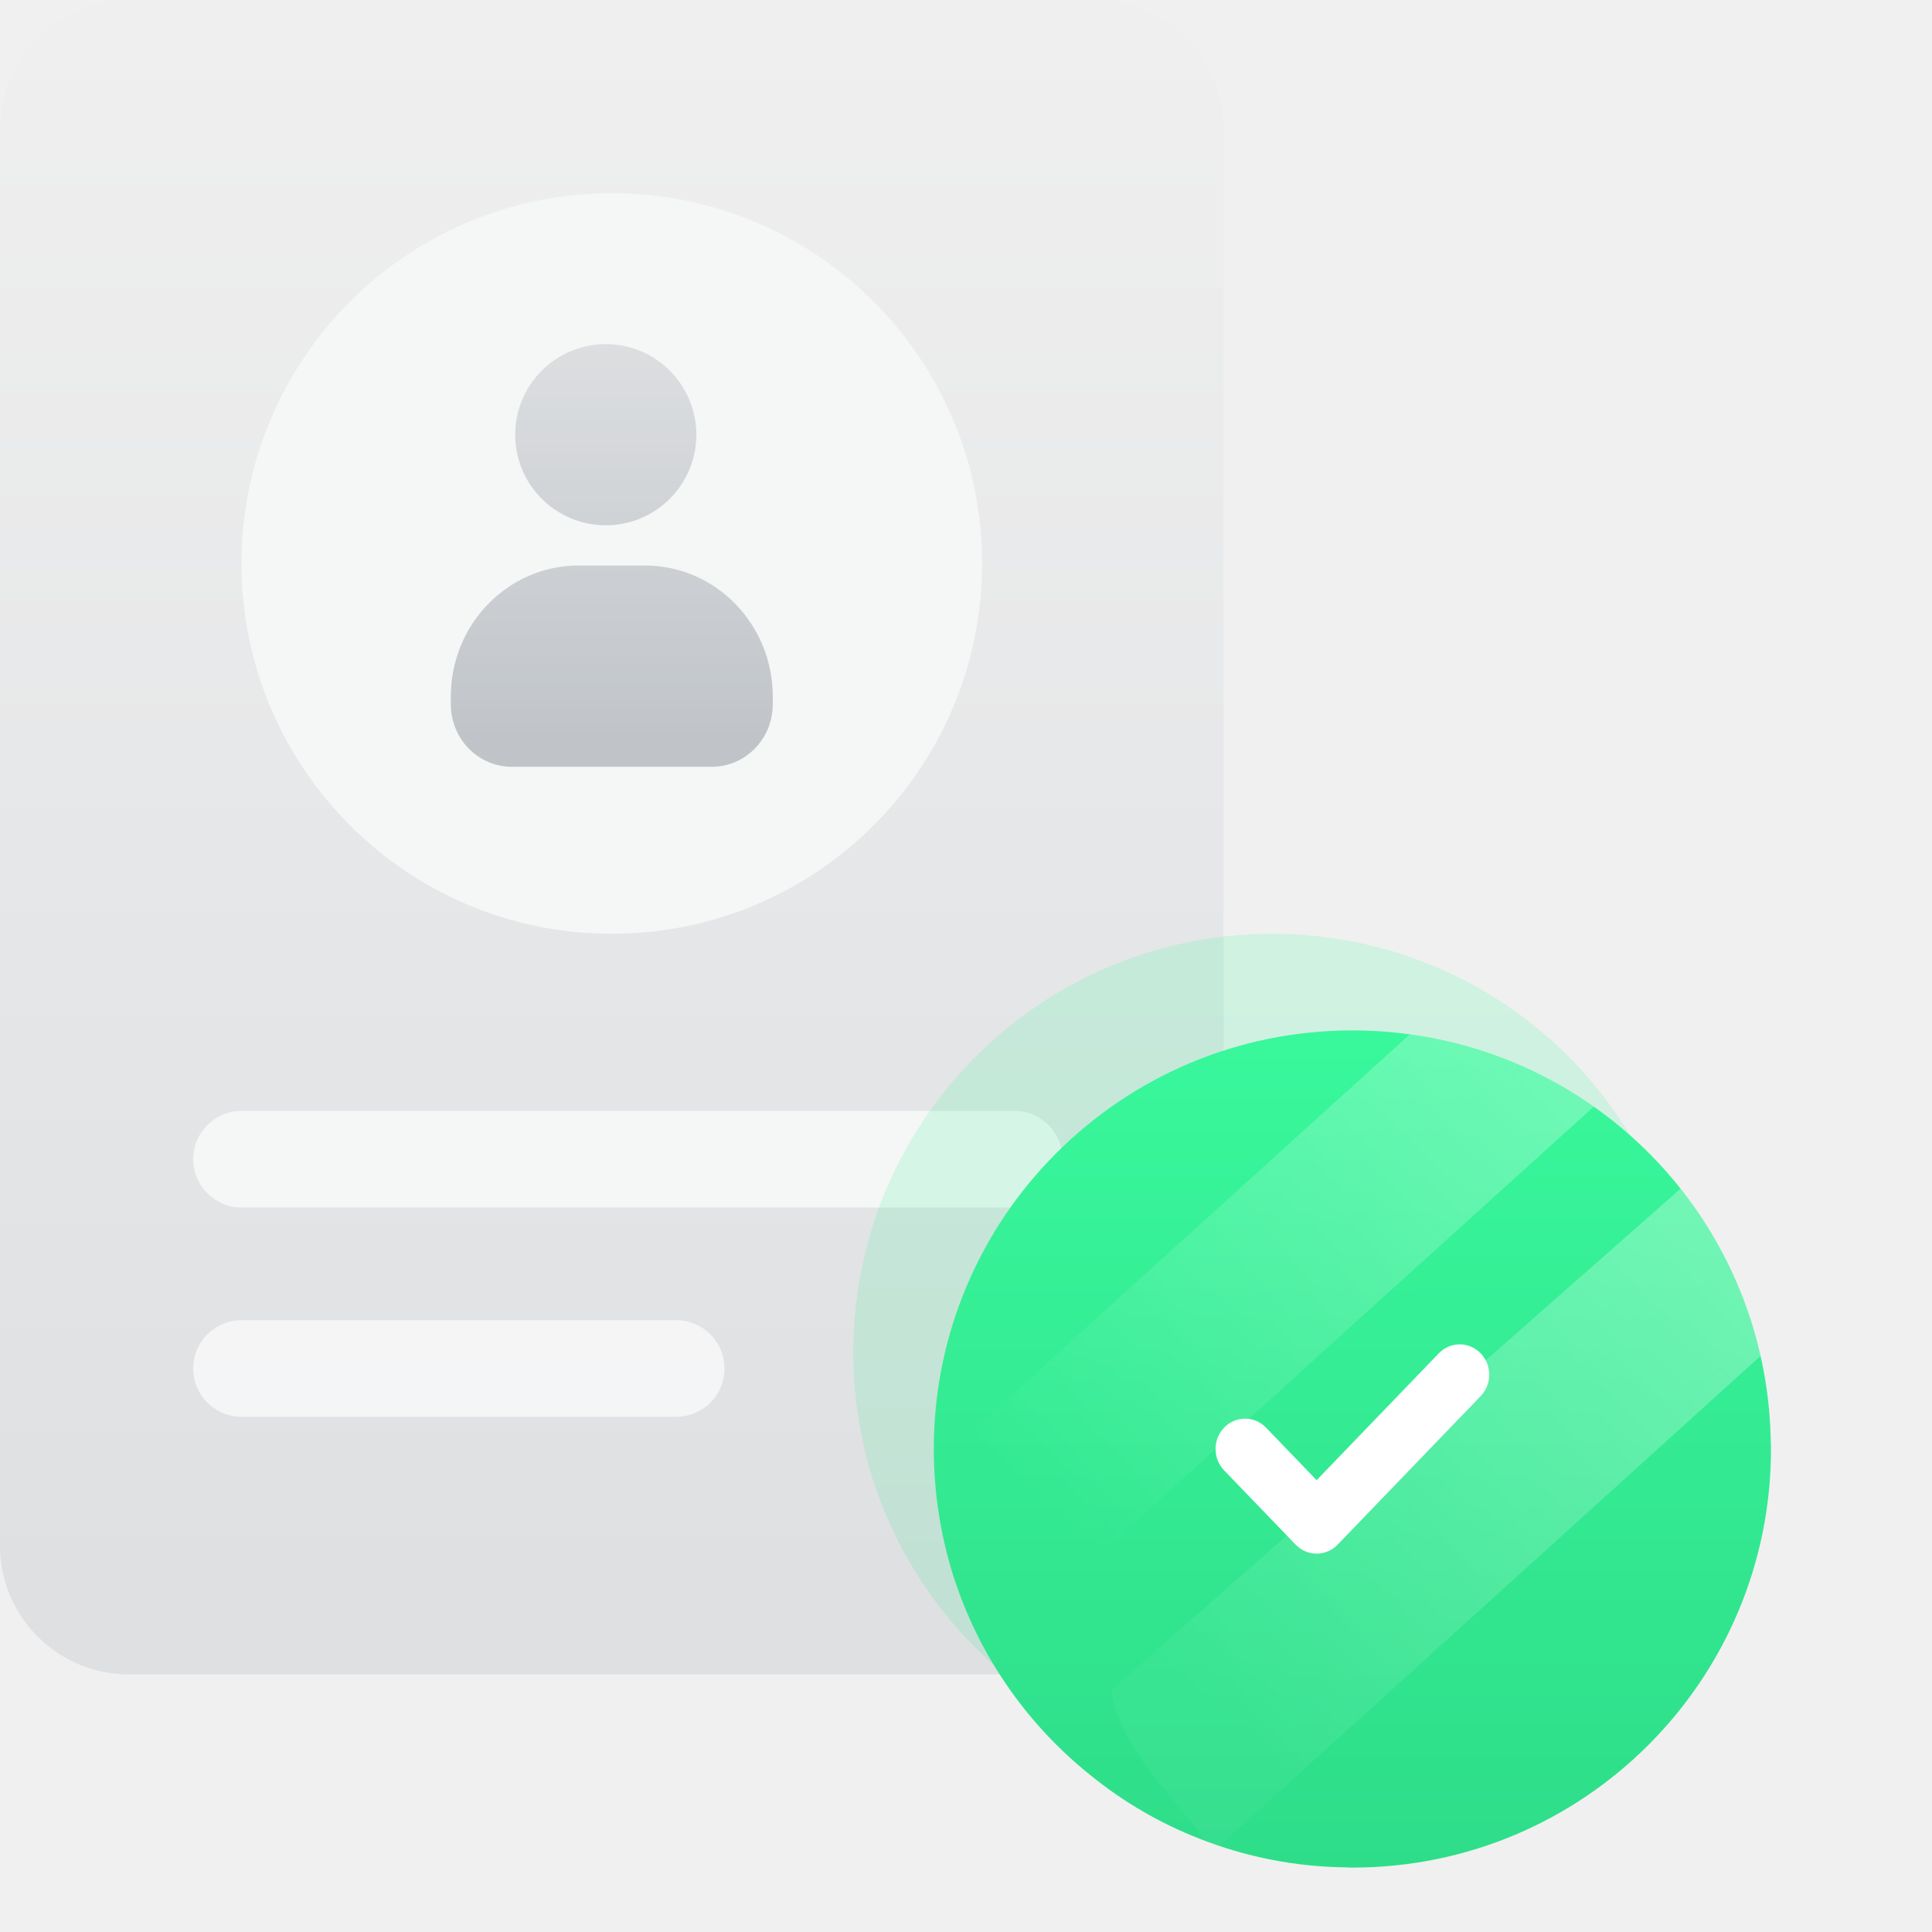
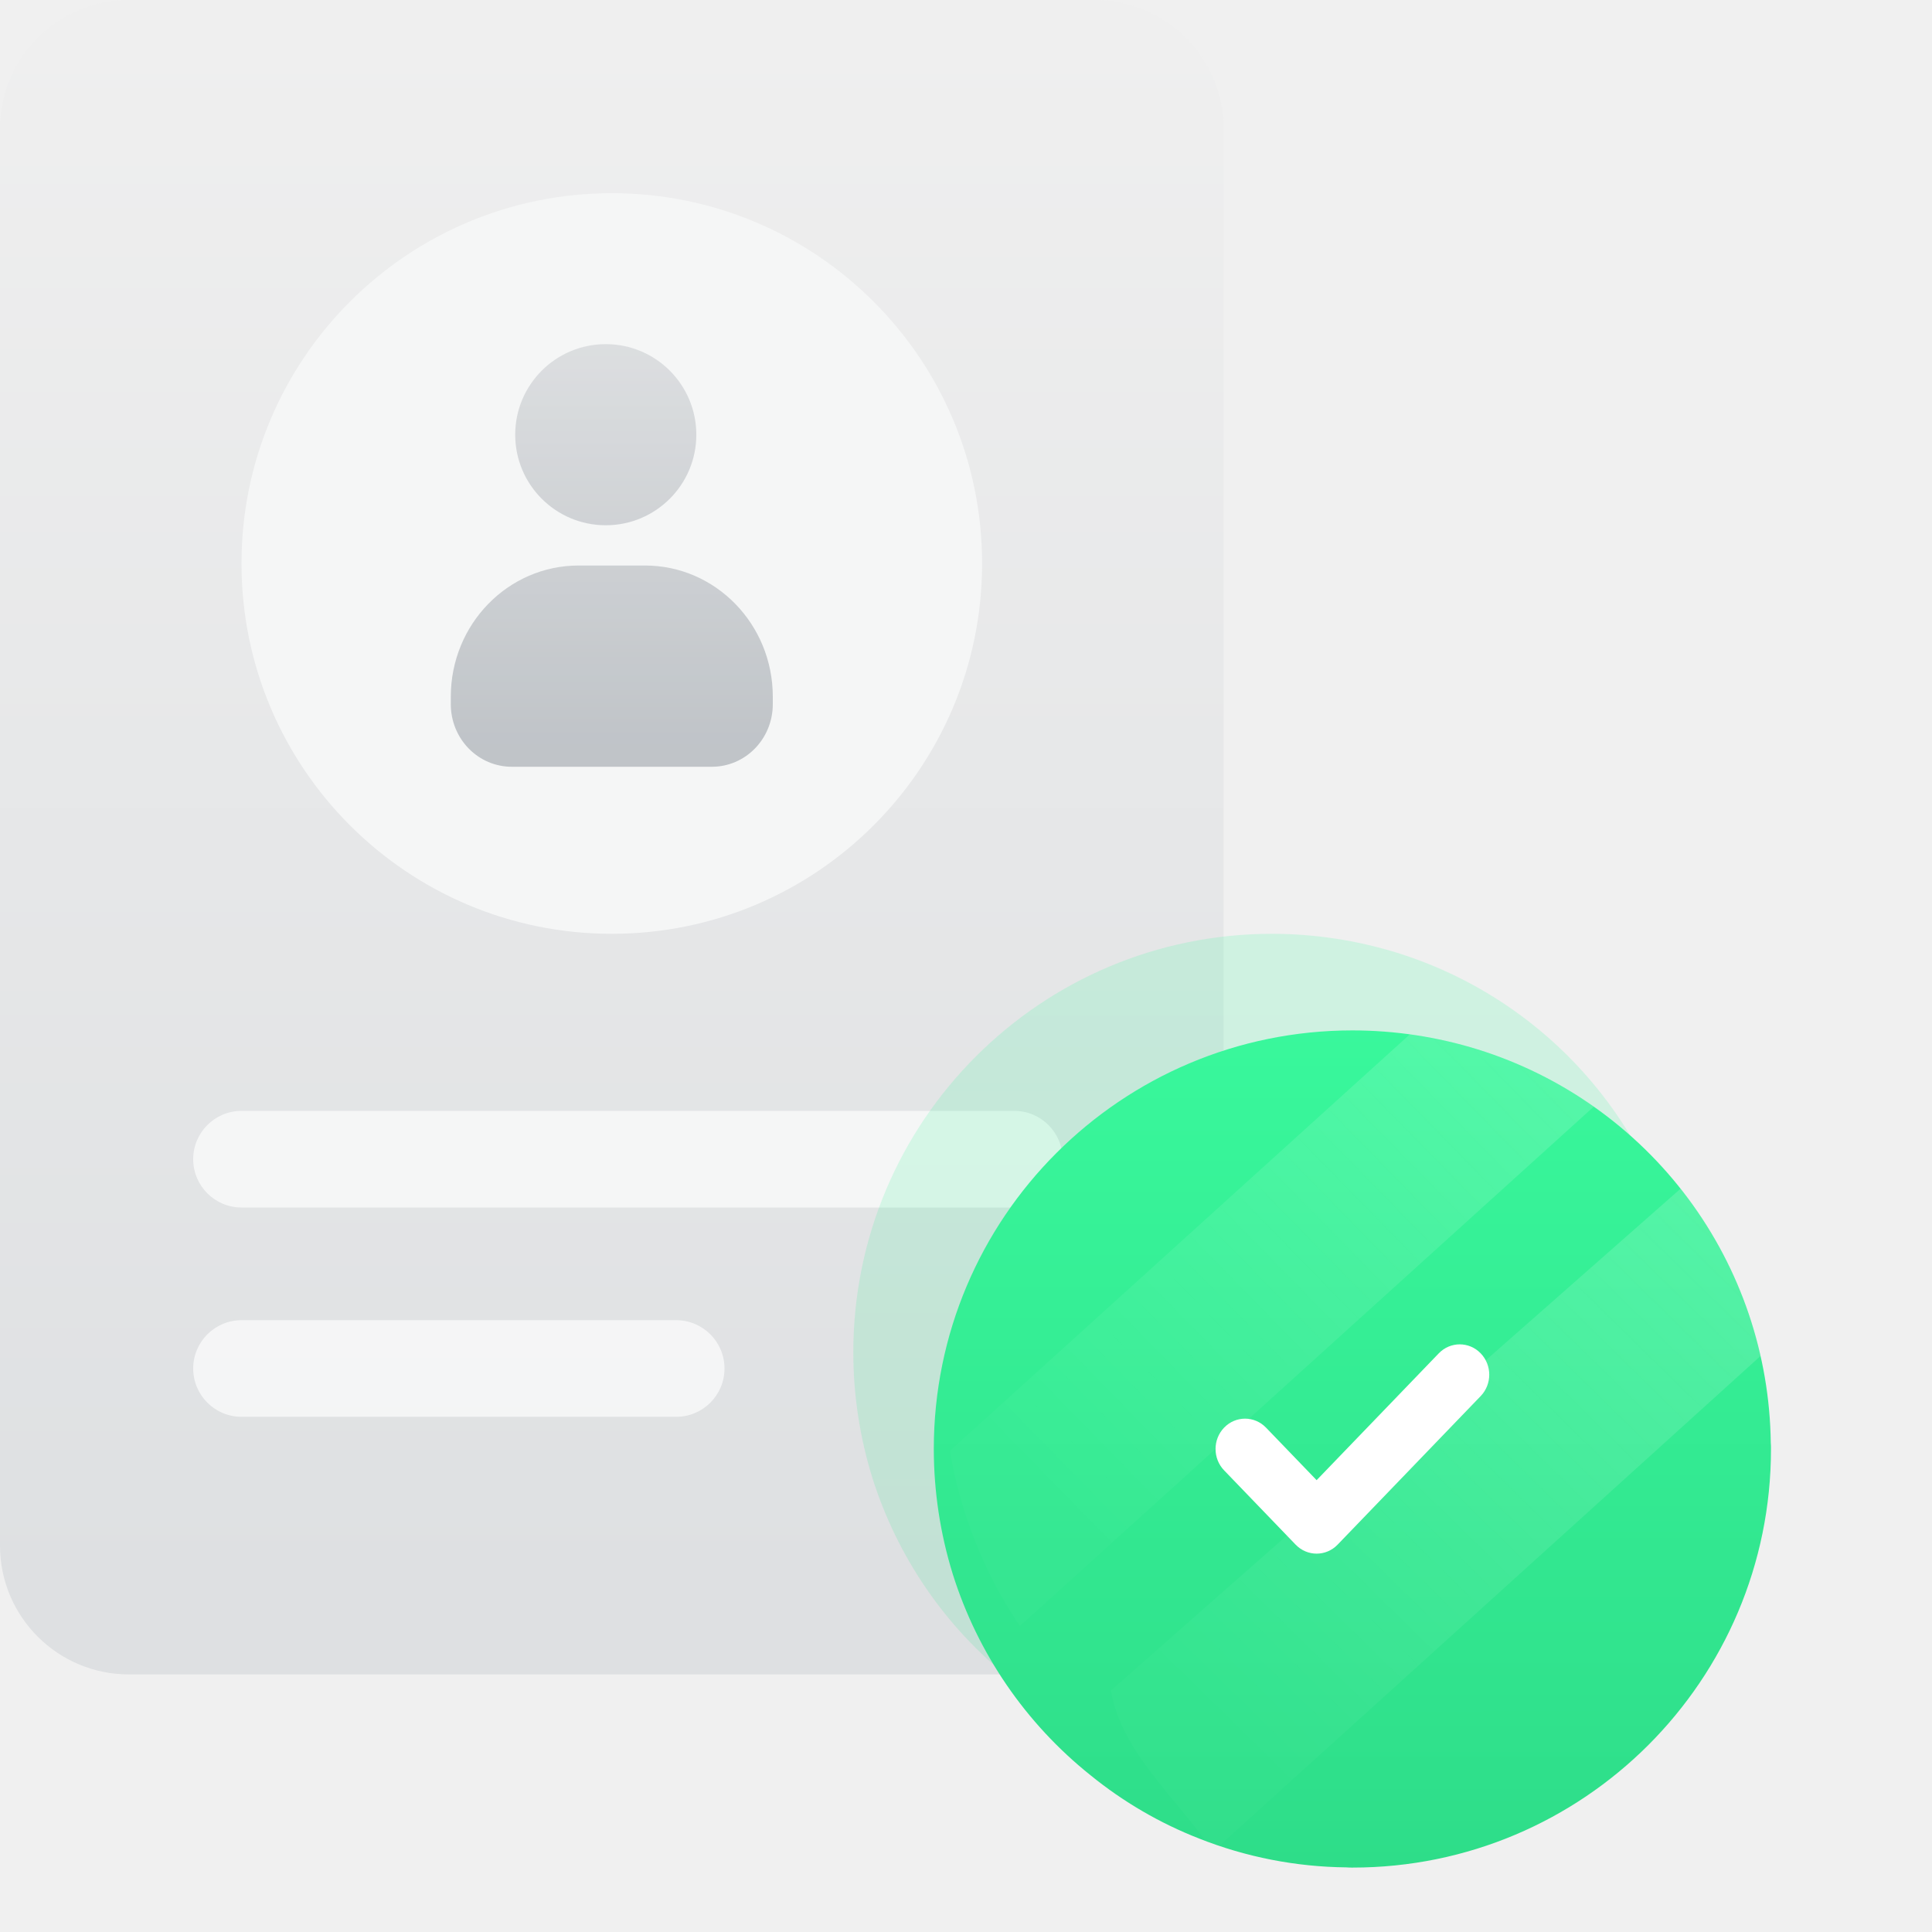
<svg xmlns="http://www.w3.org/2000/svg" width="120" height="120" viewBox="0 0 120 120" fill="none">
-   <path d="M0 8C0 3.582 3.582 0 8 0H68C72.418 0 76 3.582 76 8V96C76 100.418 72.418 104 68 104H8C3.582 104 0 100.418 0 96V8Z" fill="url(#paint0_linear_1761_5349)" />
+   <path d="M0 8C0 3.582 3.582 0 8 0H68C72.418 0 76 3.582 76 8V96C76 100.418 72.418 104 68 104H8C3.582 104 0 100.418 0 96V8Z" fill="url(#paint0_linear_1761_5348)" />
  <path d="M38 58C50.703 58 61 47.703 61 35C61 22.297 50.703 12 38 12C25.297 12 15 22.297 15 35C15 47.703 25.297 58 38 58Z" fill="#F5F6F6" />
-   <path opacity="0.82" fill-rule="evenodd" clip-rule="evenodd" d="M43.25 27C43.25 30.107 40.732 32.625 37.625 32.625C34.518 32.625 32 30.107 32 27C32 23.893 34.518 21.375 37.625 21.375C40.732 21.375 43.25 23.893 43.25 27ZM31.782 47.625H44.219C45.222 47.625 46.184 47.216 46.892 46.488C47.602 45.76 48 44.773 48 43.743V43.273C48 38.773 44.446 35.125 40.062 35.125H35.938C31.554 35.125 28 38.773 28 43.273V43.743C28 44.773 28.398 45.76 29.108 46.488C29.817 47.216 30.779 47.625 31.782 47.625Z" fill="url(#paint1_linear_1761_5349)" />
+   <path opacity="0.82" fill-rule="evenodd" clip-rule="evenodd" d="M43.25 27C43.25 30.107 40.732 32.625 37.625 32.625C34.518 32.625 32 30.107 32 27C32 23.893 34.518 21.375 37.625 21.375C40.732 21.375 43.25 23.893 43.25 27ZM31.782 47.625H44.219C45.222 47.625 46.184 47.216 46.892 46.488C47.602 45.76 48 44.773 48 43.743V43.273C48 38.773 44.446 35.125 40.062 35.125H35.938C31.554 35.125 28 38.773 28 43.273V43.743C28 44.773 28.398 45.76 29.108 46.488C29.817 47.216 30.779 47.625 31.782 47.625Z" fill="url(#paint1_linear_1761_5348)" />
  <path opacity="0.66" d="M12 72C12 70.343 13.343 69 15 69H63C64.657 69 66 70.343 66 72C66 73.657 64.657 75 63 75H15C13.343 75 12 73.657 12 72Z" fill="white" />
  <path opacity="0.66" d="M12 85C12 83.343 13.343 82 15 82H42C43.657 82 45 83.343 45 85C45 86.657 43.657 88 42 88H15C13.343 88 12 86.657 12 85Z" fill="white" />
-   <path opacity="0.16" d="M104.999 84C104.999 98.357 93.361 109.999 79.007 109.999C78.88 110.002 78.754 109.997 78.627 109.986C75.492 109.954 72.389 109.347 69.474 108.193C67.039 107.241 64.767 105.916 62.738 104.267C58.709 101.049 55.73 96.703 54.182 91.783C53.4 89.263 53.002 86.639 53 84C53 69.641 64.638 58 79.007 58C81.645 58.002 84.268 58.4 86.788 59.182C92.012 60.812 96.586 64.054 99.855 68.444C103.124 72.833 104.92 78.145 104.986 83.618C104.997 83.745 105.002 83.872 104.999 84Z" fill="url(#paint2_linear_1761_5349)" />
-   <path d="M109.999 90C109.999 104.357 98.361 115.999 84.007 115.999C83.88 116.002 83.754 115.997 83.627 115.986C80.492 115.954 77.389 115.347 74.474 114.193C72.039 113.241 69.767 111.916 67.738 110.267C63.709 107.049 60.73 102.703 59.182 97.783C58.4 95.263 58.002 92.639 58 90C58 75.641 69.638 64 84.007 64C86.645 64.002 89.268 64.4 91.788 65.182C97.012 66.812 101.586 70.054 104.855 74.444C108.124 78.833 109.92 84.145 109.986 89.618C109.997 89.745 110.002 89.872 109.999 90Z" fill="url(#paint3_linear_1761_5349)" />
-   <mask id="mask0_1761_5349" style="mask-type:alpha" maskUnits="userSpaceOnUse" x="58" y="64" width="52" height="52">
-     <path d="M109.999 90C109.999 104.357 98.361 115.999 84.007 115.999C83.88 116.002 83.754 115.997 83.627 115.986C80.492 115.954 77.389 115.347 74.474 114.193C72.039 113.241 69.767 111.916 67.738 110.267C63.709 107.049 60.73 102.703 59.182 97.783C58.4 95.263 58.002 92.639 58 90C58 75.641 69.638 64 84.007 64C86.645 64.002 89.268 64.4 91.788 65.182C97.012 66.812 101.586 70.054 104.855 74.444C108.124 78.833 109.92 84.145 109.986 89.618C109.997 89.745 110.002 89.872 109.999 90Z" fill="url(#paint4_linear_1761_5349)" />
+   <path opacity="0.16" d="M104.999 84C104.999 98.357 93.361 109.999 79.007 109.999C78.88 110.002 78.754 109.997 78.627 109.986C75.492 109.954 72.389 109.347 69.474 108.193C67.039 107.241 64.767 105.916 62.738 104.267C58.709 101.049 55.73 96.703 54.182 91.783C53.4 89.263 53.002 86.639 53 84C53 69.641 64.638 58 79.007 58C81.645 58.002 84.268 58.4 86.788 59.182C92.012 60.812 96.586 64.054 99.855 68.444C103.124 72.833 104.92 78.145 104.986 83.618C104.997 83.745 105.002 83.872 104.999 84Z" fill="url(#paint2_linear_1761_5348)" />
+   <path d="M109.999 90C109.999 104.357 98.361 115.999 84.007 115.999C83.88 116.002 83.754 115.997 83.627 115.986C80.492 115.954 77.389 115.347 74.474 114.193C72.039 113.241 69.767 111.916 67.738 110.267C63.709 107.049 60.73 102.703 59.182 97.783C58.4 95.263 58.002 92.639 58 90C58 75.641 69.638 64 84.007 64C86.645 64.002 89.268 64.4 91.788 65.182C97.012 66.812 101.586 70.054 104.855 74.444C108.124 78.833 109.92 84.145 109.986 89.618C109.997 89.745 110.002 89.872 109.999 90Z" fill="url(#paint3_linear_1761_5348)" />
+   <mask id="mask0_1761_5348" style="mask-type:alpha" maskUnits="userSpaceOnUse" x="58" y="64" width="52" height="52">
+     <path d="M109.999 90C109.999 104.357 98.361 115.999 84.007 115.999C83.88 116.002 83.754 115.997 83.627 115.986C80.492 115.954 77.389 115.347 74.474 114.193C72.039 113.241 69.767 111.916 67.738 110.267C63.709 107.049 60.73 102.703 59.182 97.783C58.4 95.263 58.002 92.639 58 90C58 75.641 69.638 64 84.007 64C86.645 64.002 89.268 64.4 91.788 65.182C97.012 66.812 101.586 70.054 104.855 74.444C108.124 78.833 109.92 84.145 109.986 89.618C109.997 89.745 110.002 89.872 109.999 90Z" fill="url(#paint4_linear_1761_5348)" />
  </mask>
-   <g mask="url(#mask0_1761_5349)">
-     <g style="mix-blend-mode:soft-light" opacity="0.4">
-       <path d="M105 63.298L63.343 101C61.137 97.716 59.657 94.007 59 90.115L94.463 58H94.482C98.324 59.015 101.908 60.82 105 63.298Z" fill="url(#paint5_linear_1761_5349)" />
-     </g>
-     <g style="mix-blend-mode:soft-light" opacity="0.4">
-       <path d="M117 77.298L75.343 115C73.137 111.716 69.657 108.891 69 105L106.463 72H106.482C110.324 73.015 113.908 74.82 117 77.298Z" fill="url(#paint6_linear_1761_5349)" />
-     </g>
+   <g mask="url(#mask0_1761_5348)">
+     <path opacity="0.2" d="M105 63.298L63.343 101C61.137 97.716 59.657 94.007 59 90.115L94.463 58H94.482C98.324 59.015 101.908 60.82 105 63.298Z" fill="url(#paint5_linear_1761_5348)" />
+     <path opacity="0.2" d="M117 77.298L75.343 115C73.137 111.716 69.657 108.891 69 105L106.463 72H106.482C110.324 73.015 113.908 74.82 117 77.298Z" fill="url(#paint6_linear_1761_5348)" />
  </g>
  <path d="M89.724 84.406L81.778 92.657L78.276 89.021C77.755 88.48 76.911 88.48 76.391 89.021C75.87 89.562 75.87 90.438 76.391 90.979L80.835 95.594C81.356 96.135 82.2 96.135 82.721 95.594L91.609 86.364C92.13 85.823 92.13 84.946 91.609 84.406C91.089 83.865 90.245 83.865 89.724 84.406Z" fill="white" stroke="white" />
  <defs>
-     <linearGradient id="paint0_linear_1761_5349" x1="38" y1="98.582" x2="38" y2="1.751" gradientUnits="userSpaceOnUse">
+     <linearGradient id="paint0_linear_1761_5348" x1="38" y1="98.582" x2="38" y2="1.751" gradientUnits="userSpaceOnUse">
      <stop stop-color="#DEE0E2" />
      <stop offset="1" stop-color="#EFEFEF" />
    </linearGradient>
-     <linearGradient id="paint1_linear_1761_5349" x1="38" y1="16.284" x2="38" y2="46.634" gradientUnits="userSpaceOnUse">
+     <linearGradient id="paint1_linear_1761_5348" x1="38" y1="16.284" x2="38" y2="46.634" gradientUnits="userSpaceOnUse">
      <stop stop-color="#DEE0E2" />
      <stop offset="1" stop-color="#B4B9BE" />
    </linearGradient>
-     <linearGradient id="paint2_linear_1761_5349" x1="78.996" y1="57.327" x2="78.999" y2="110" gradientUnits="userSpaceOnUse">
+     <linearGradient id="paint2_linear_1761_5348" x1="78.996" y1="57.327" x2="78.999" y2="110" gradientUnits="userSpaceOnUse">
      <stop offset="0.007" stop-color="#21FF94" />
      <stop offset="1" stop-color="#2EDD89" />
    </linearGradient>
-     <linearGradient id="paint3_linear_1761_5349" x1="83.996" y1="63.327" x2="83.999" y2="116" gradientUnits="userSpaceOnUse">
+     <linearGradient id="paint3_linear_1761_5348" x1="83.996" y1="63.327" x2="83.999" y2="116" gradientUnits="userSpaceOnUse">
      <stop stop-color="#39F89C" />
      <stop offset="1" stop-color="#2EDD89" />
    </linearGradient>
-     <linearGradient id="paint4_linear_1761_5349" x1="74.5" y1="114" x2="96" y2="66.5" gradientUnits="userSpaceOnUse">
+     <linearGradient id="paint4_linear_1761_5348" x1="74.5" y1="114" x2="96" y2="66.5" gradientUnits="userSpaceOnUse">
      <stop stop-color="#E02D3A" />
      <stop offset="1" stop-color="#FF4D59" />
    </linearGradient>
-     <linearGradient id="paint5_linear_1761_5349" x1="107.549" y1="51.073" x2="65.211" y2="94.3" gradientUnits="userSpaceOnUse">
+     <linearGradient id="paint5_linear_1761_5348" x1="107.443" y1="51.073" x2="65.106" y2="92.498" gradientUnits="userSpaceOnUse">
      <stop stop-color="#FEFEFC" />
-       <stop offset="1" stop-color="white" stop-opacity="0" />
+       <stop offset="1" stop-color="white" stop-opacity="0.1" />
    </linearGradient>
-     <linearGradient id="paint6_linear_1761_5349" x1="119.549" y1="65.073" x2="77.211" y2="108.3" gradientUnits="userSpaceOnUse">
+     <linearGradient id="paint6_linear_1761_5348" x1="119.549" y1="65.073" x2="77.211" y2="108.3" gradientUnits="userSpaceOnUse">
      <stop stop-color="#FEFEFC" />
      <stop offset="1" stop-color="white" stop-opacity="0.1" />
    </linearGradient>
  </defs>
</svg>
